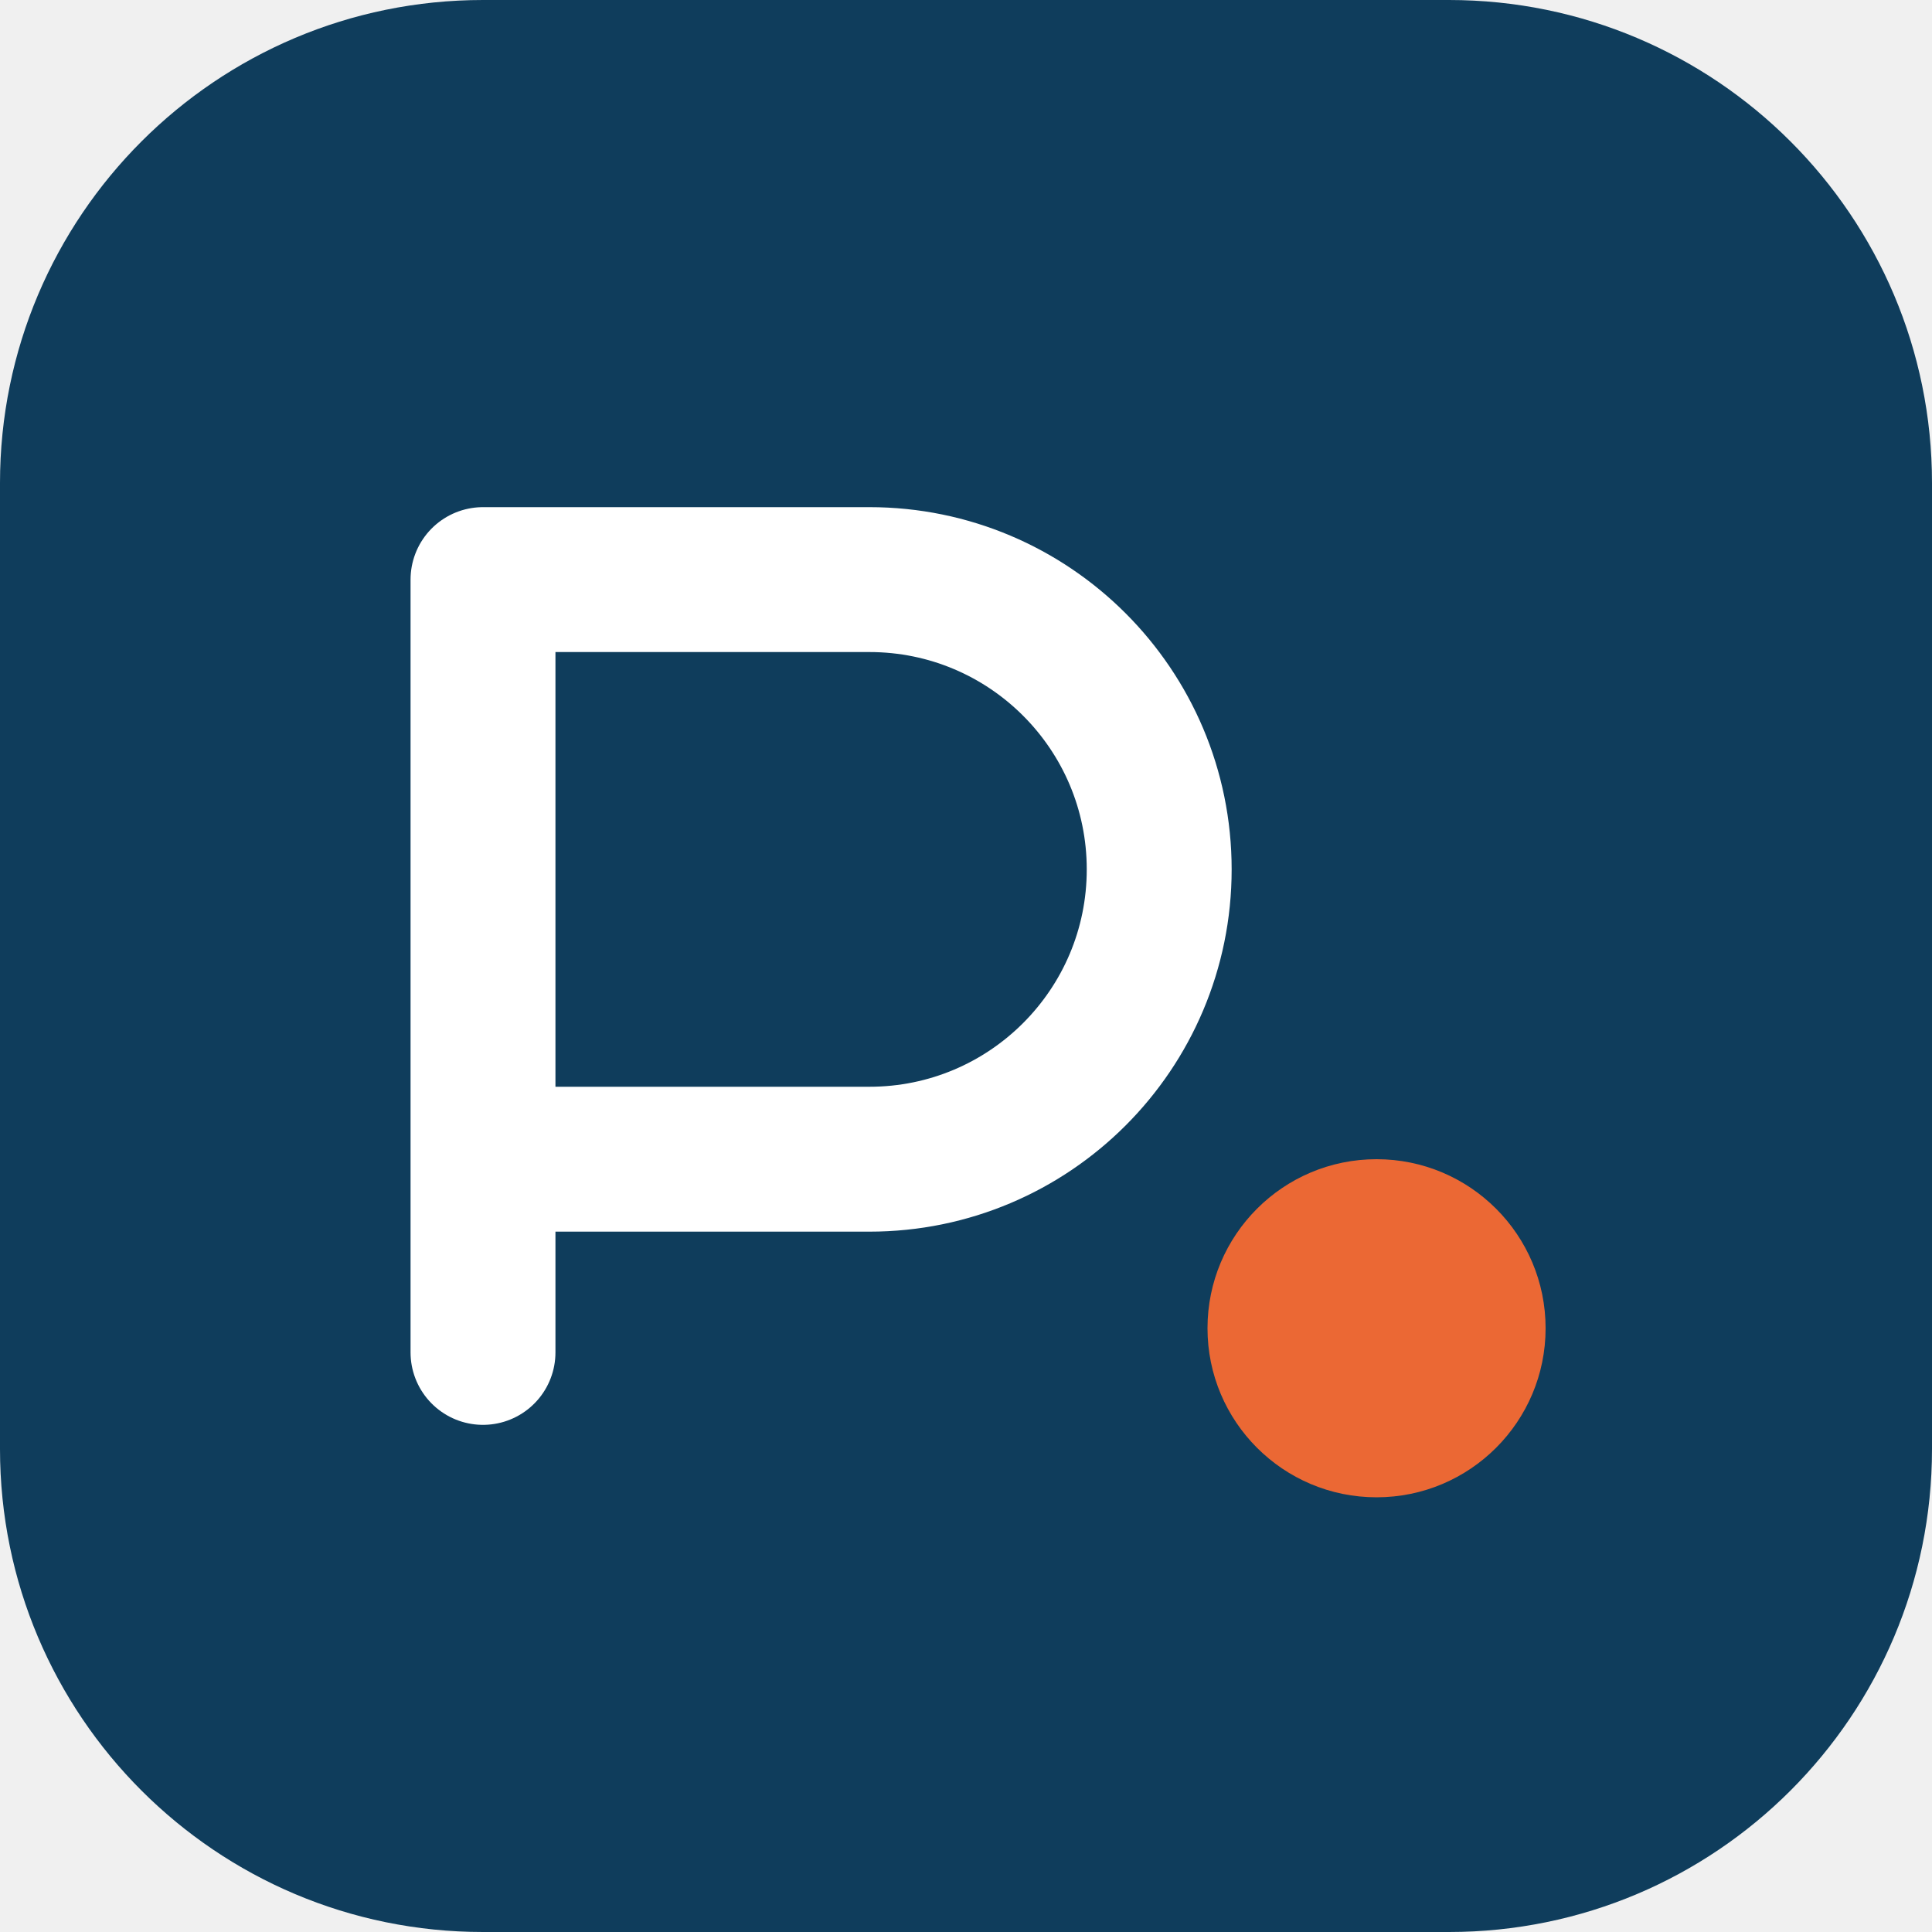
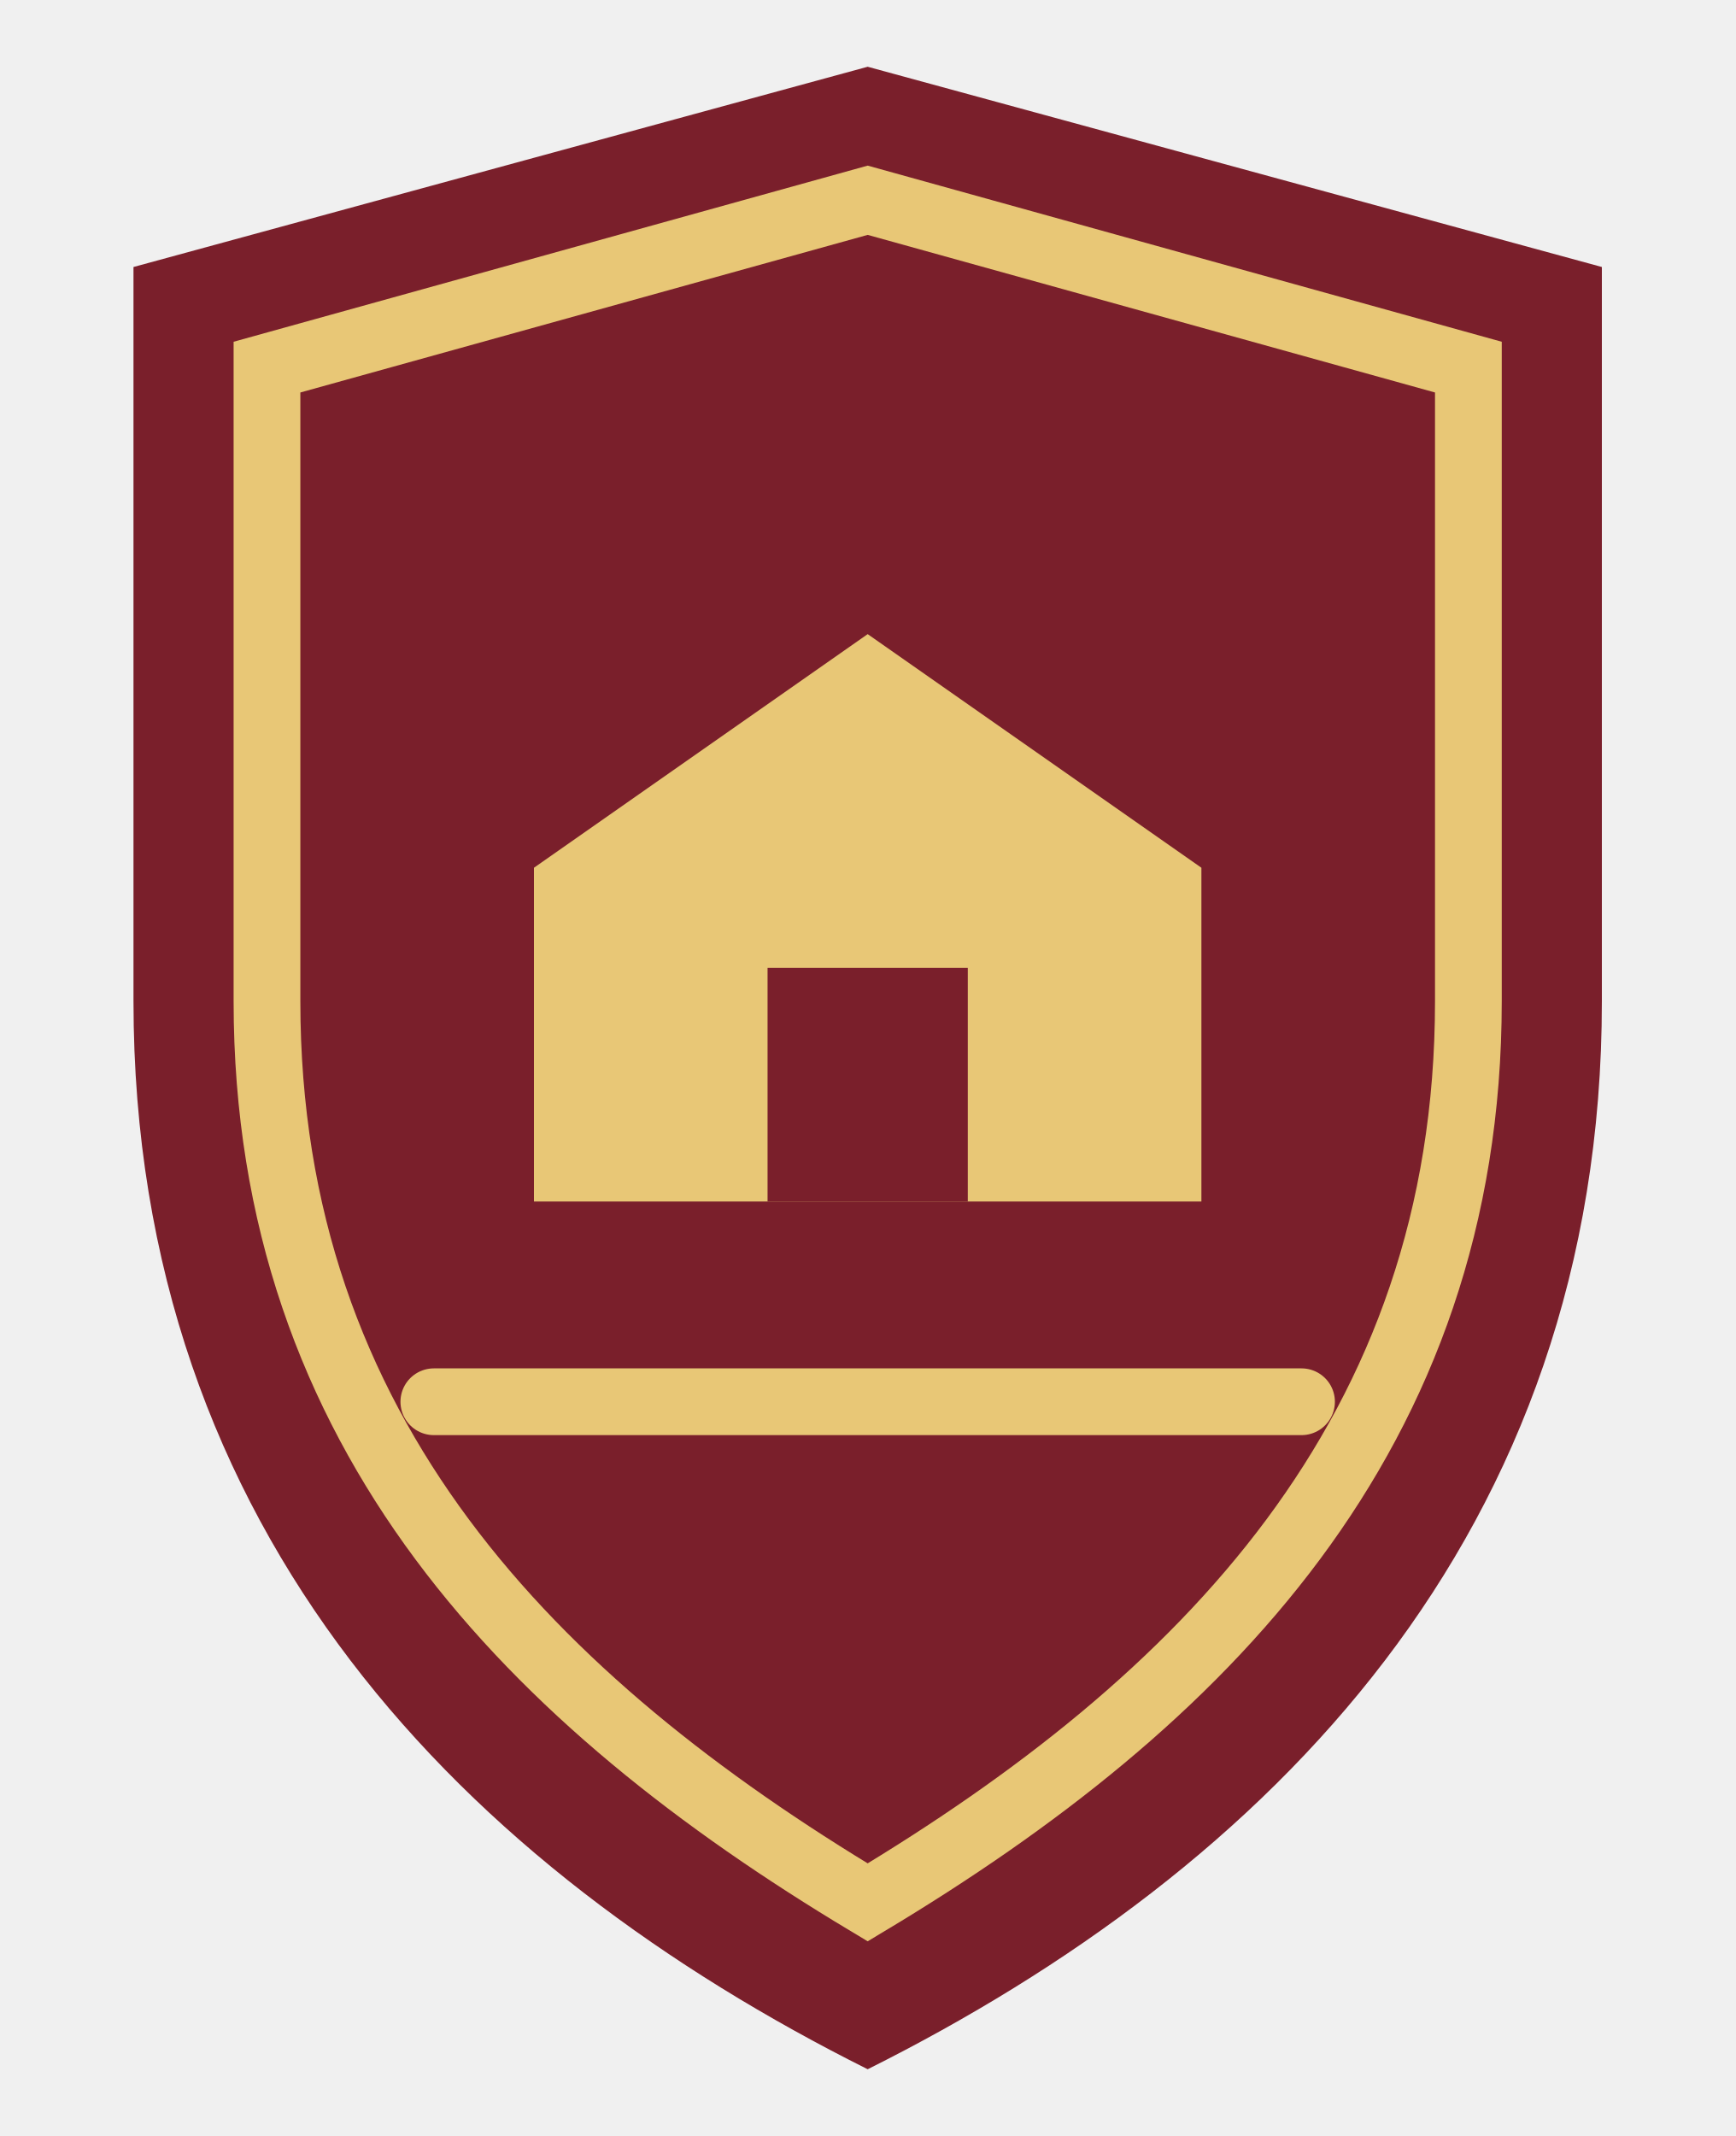
- <svg xmlns="http://www.w3.org/2000/svg" viewBox="0 0 40 40">
-   <rect width="40" height="40" rx="10" fill="#0f3d5c" />
-   <path d="M10 28V12h8a6 6 0 0 1 0 12h-8" fill="none" stroke="#fff" stroke-width="3" stroke-linecap="round" stroke-linejoin="round" />
-   <circle cx="28.5" cy="27.5" r="3.5" fill="#eb6834" />
+ <svg xmlns="http://www.w3.org/2000/svg" viewBox="0 0 52 64" role="img" aria-label="Escudo genérico">
+   <path d="M26 2 L48 8 V30 C48 46 38 56 26 62 C14 56 4 46 4 30 V8 Z" fill="#7a1f2b" />
+   <path d="M26 6 L44 11 V30 C44 43 36 51 26 57 C16 51 8 43 8 30 V11 Z" fill="none" stroke="#e8c776" stroke-width="2" />
+   <path d="M16 36 V26 L26 19 L36 26 V36 Z" fill="#e8c776" />
+   <rect x="23" y="29" width="6" height="7" fill="#7a1f2b" />
+   <path d="M13 42 H39" stroke="#e8c776" stroke-width="2" stroke-linecap="round" />
</svg>
